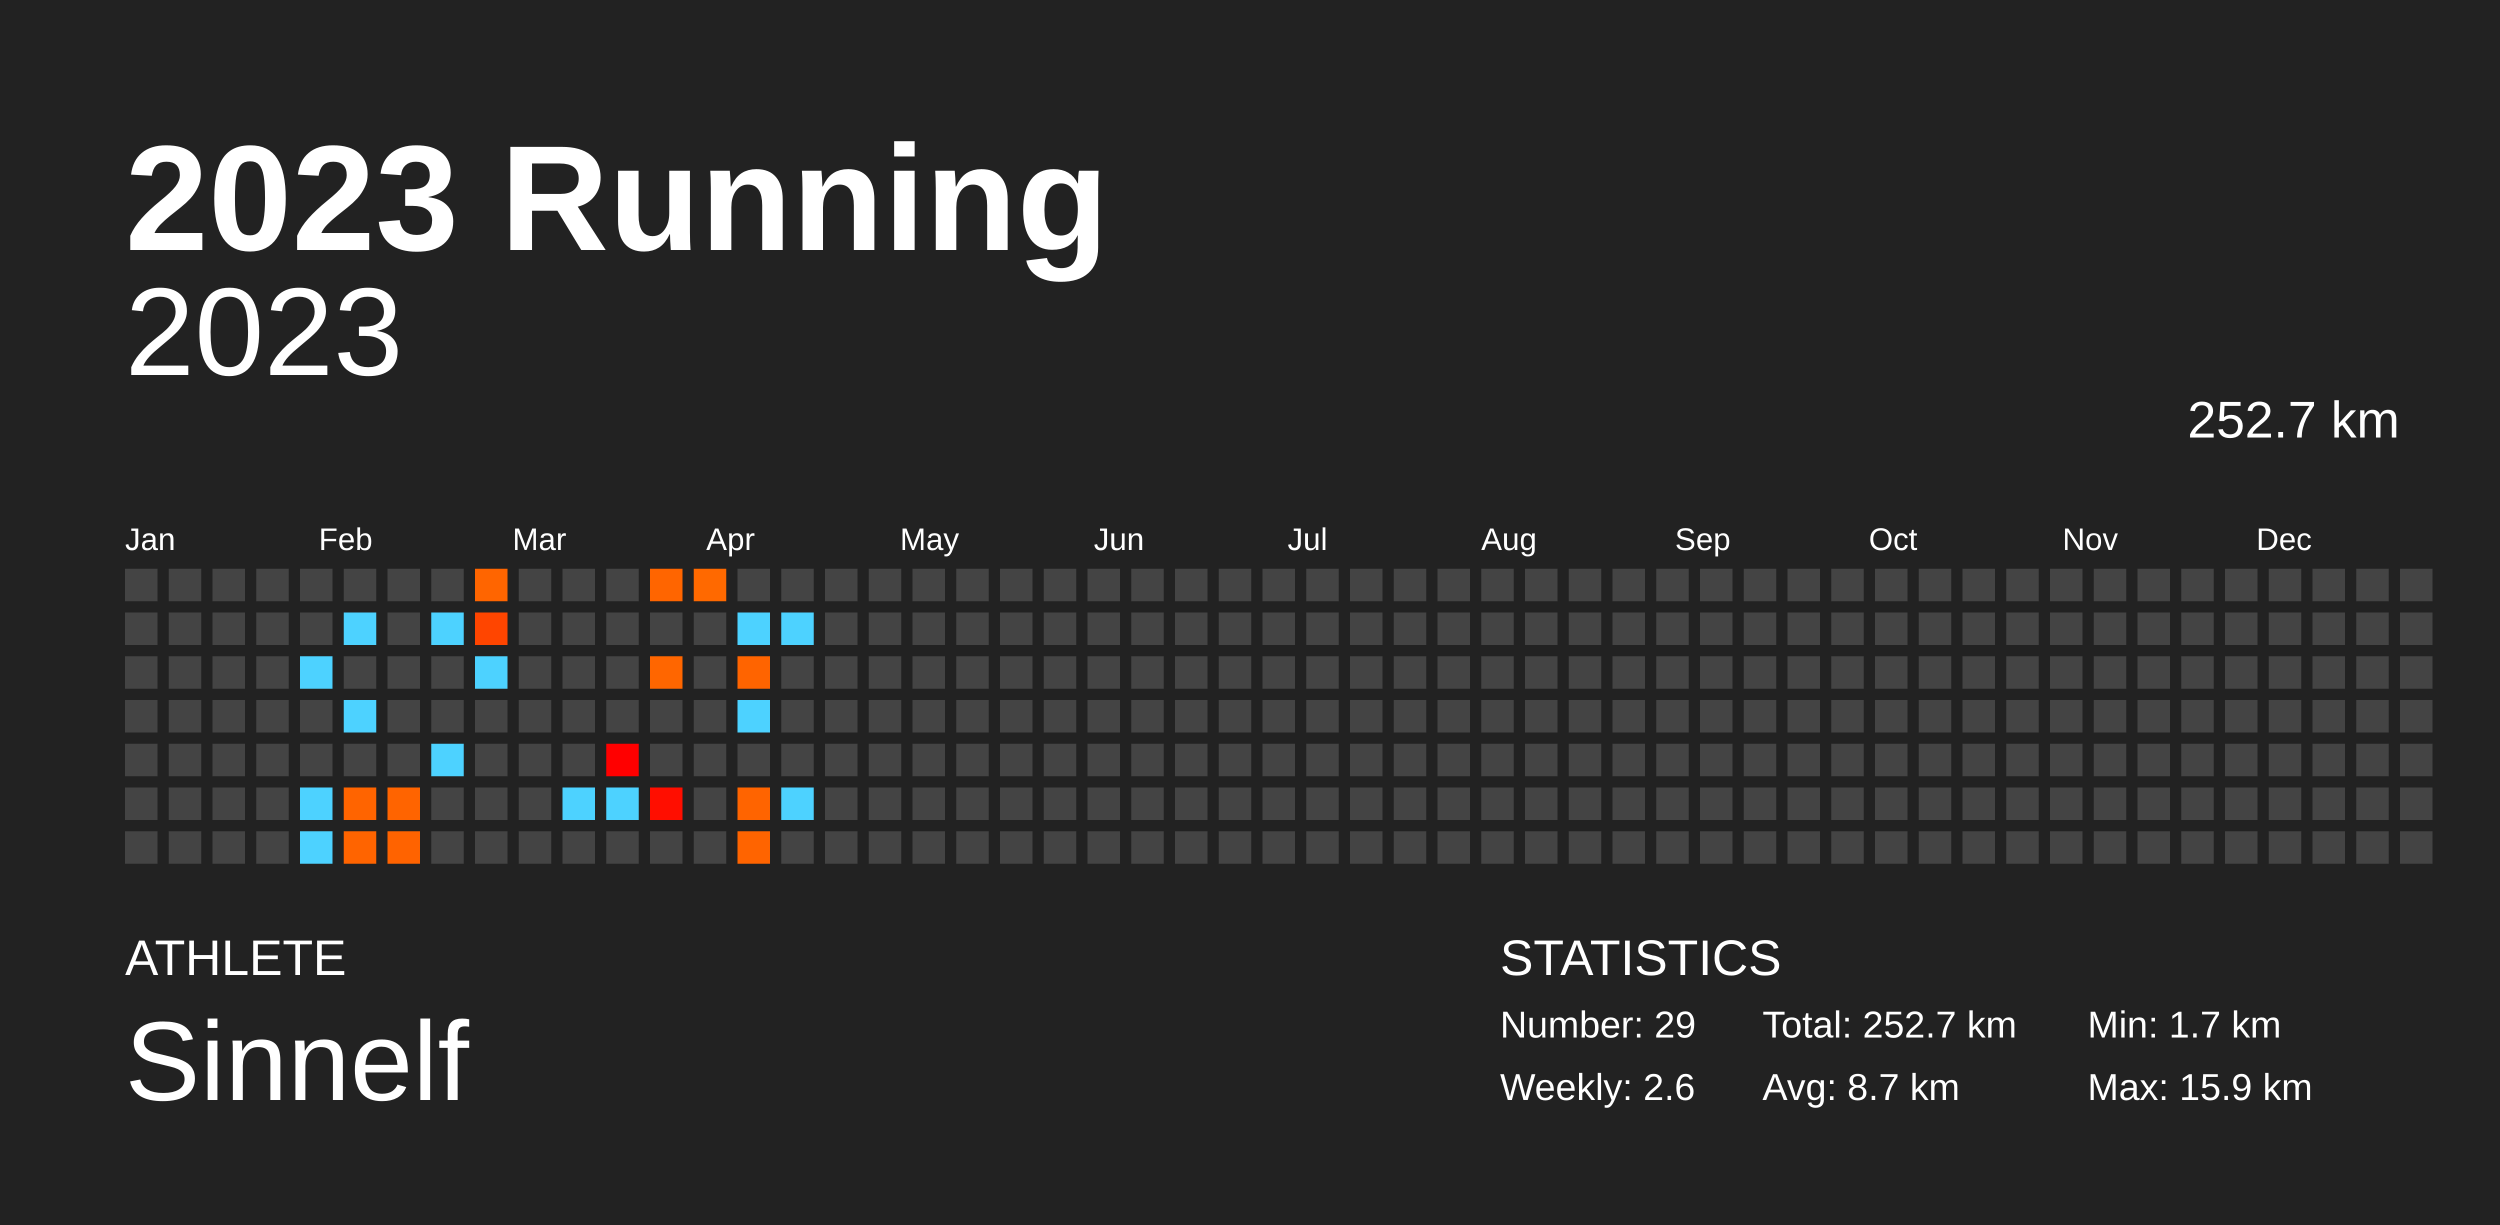
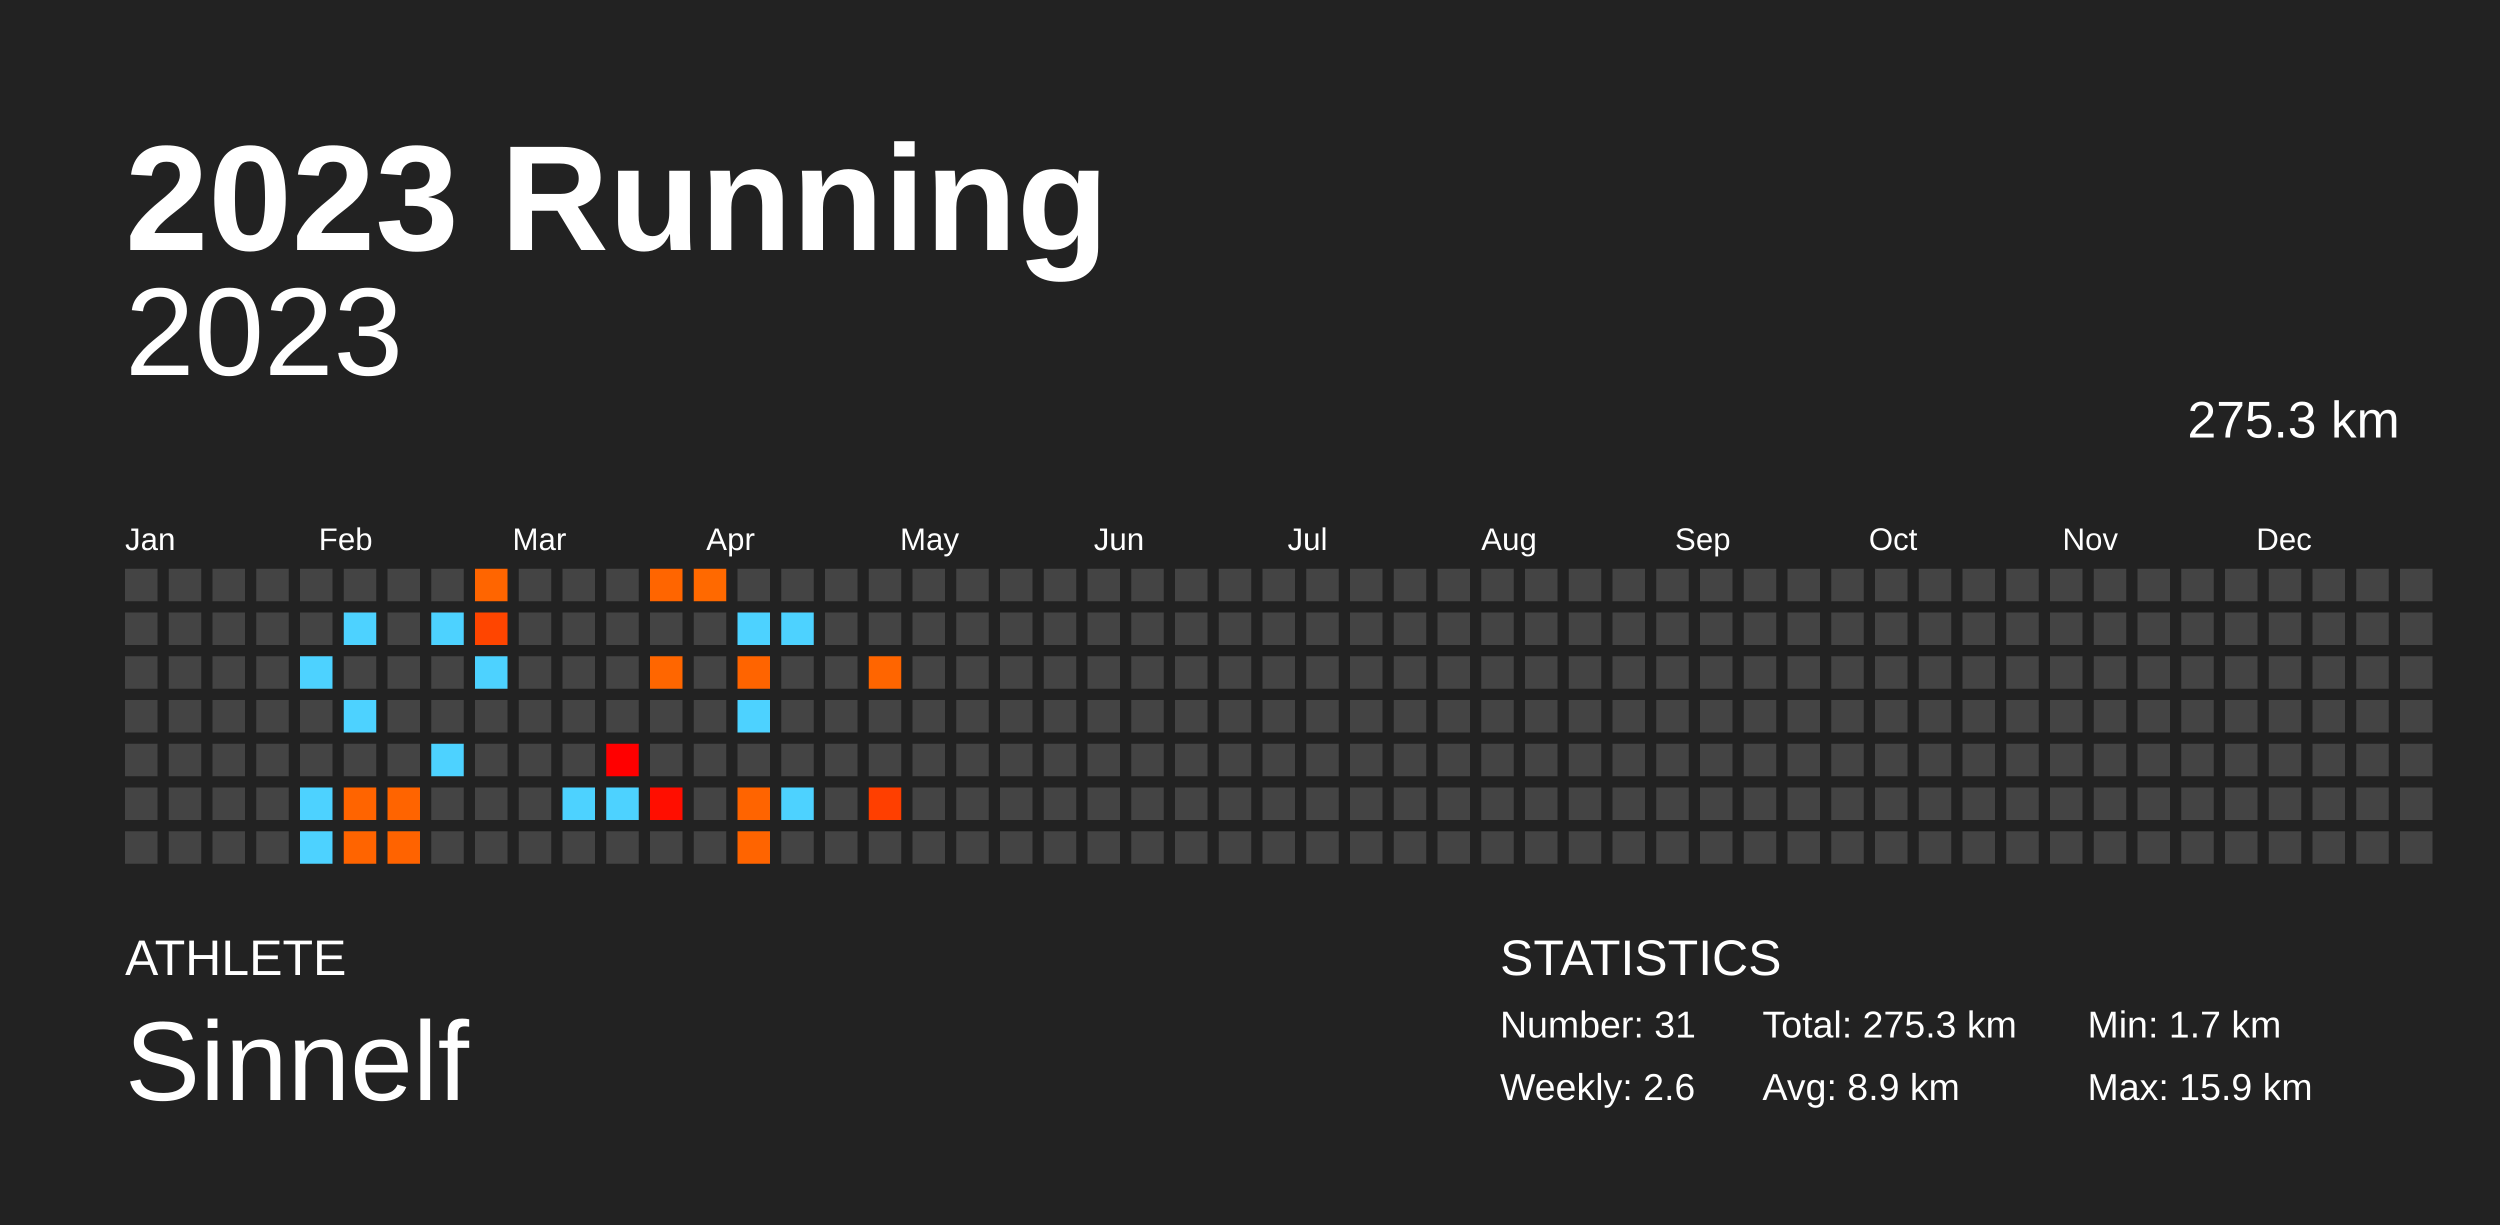
<svg xmlns="http://www.w3.org/2000/svg" baseProfile="full" height="98mm" version="1.1" viewBox="0,0,200,98" width="200mm">
  <defs />
  <rect fill="#222222" height="98" width="200" x="0" y="0" />
  <text fill="#FFFFFF" style="font-size:12px; font-family:Arial; font-weight:bold;" x="10" y="20">2023 Running</text>
  <text fill="#FFFFFF" style="font-size:4px; font-family:Arial" x="10" y="78">ATHLETE</text>
  <text fill="#FFFFFF" style="font-size:9px; font-family:Arial" x="10" y="88">Sinnelf</text>
  <text fill="#FFFFFF" style="font-size:4px; font-family:Arial" x="120" y="78">STATISTICS</text>
-   <text fill="#FFFFFF" style="font-size:3px; font-family:Arial" x="120" y="83">Number: 29</text>
+   <text fill="#FFFFFF" style="font-size:3px; font-family:Arial" x="120" y="83">Number: 31</text>
  <text fill="#FFFFFF" style="font-size:3px; font-family:Arial" x="120" y="88">Weekly: 2.6</text>
-   <text fill="#FFFFFF" style="font-size:3px; font-family:Arial" x="141" y="83">Total: 252.7 km</text>
-   <text fill="#FFFFFF" style="font-size:3px; font-family:Arial" x="141" y="88">Avg: 8.7 km</text>
+   <text fill="#FFFFFF" style="font-size:3px; font-family:Arial" x="141" y="83">Total: 275.3 km</text>
+   <text fill="#FFFFFF" style="font-size:3px; font-family:Arial" x="141" y="88">Avg: 8.9 km</text>
  <text fill="#FFFFFF" style="font-size:3px; font-family:Arial" x="167" y="83">Min: 1.7 km</text>
  <text fill="#FFFFFF" style="font-size:3px; font-family:Arial" x="167" y="88">Max: 15.9 km</text>
  <text alignment-baseline="hanging" fill="#FFFFFF" style="font-size:10.0px; font-family:Arial;" x="10" y="30">2023</text>
-   <text alignment-baseline="hanging" fill="#FFFFFF" style="font-size:4.125px; font-family:Arial;" x="175" y="35">252.7 km</text>
+   <text alignment-baseline="hanging" fill="#FFFFFF" style="font-size:4.125px; font-family:Arial;" x="175" y="35">275.3 km</text>
  <text fill="#FFFFFF" style="font-size:2.5px; font-family:Arial" x="10.0" y="44">Jan</text>
  <text fill="#FFFFFF" style="font-size:2.5px; font-family:Arial" x="25.5" y="44">Feb</text>
  <text fill="#FFFFFF" style="font-size:2.5px; font-family:Arial" x="41.0" y="44">Mar</text>
  <text fill="#FFFFFF" style="font-size:2.5px; font-family:Arial" x="56.5" y="44">Apr</text>
  <text fill="#FFFFFF" style="font-size:2.5px; font-family:Arial" x="72.0" y="44">May</text>
  <text fill="#FFFFFF" style="font-size:2.5px; font-family:Arial" x="87.5" y="44">Jun</text>
  <text fill="#FFFFFF" style="font-size:2.5px; font-family:Arial" x="103.0" y="44">Jul</text>
  <text fill="#FFFFFF" style="font-size:2.5px; font-family:Arial" x="118.5" y="44">Aug</text>
  <text fill="#FFFFFF" style="font-size:2.5px; font-family:Arial" x="134.0" y="44">Sep</text>
  <text fill="#FFFFFF" style="font-size:2.5px; font-family:Arial" x="149.5" y="44">Oct</text>
  <text fill="#FFFFFF" style="font-size:2.5px; font-family:Arial" x="165.0" y="44">Nov</text>
  <text fill="#FFFFFF" style="font-size:2.5px; font-family:Arial" x="180.5" y="44">Dec</text>
  <rect fill="#444444" height="2.6" width="2.6" x="10.0" y="45.5" />
  <rect fill="#444444" height="2.6" width="2.6" x="10.0" y="49.0" />
  <rect fill="#444444" height="2.6" width="2.6" x="10.0" y="52.5" />
  <rect fill="#444444" height="2.6" width="2.6" x="10.0" y="56.0" />
  <rect fill="#444444" height="2.6" width="2.6" x="10.0" y="59.5" />
  <rect fill="#444444" height="2.6" width="2.6" x="10.0" y="63.0" />
  <rect fill="#444444" height="2.6" width="2.6" x="10.0" y="66.5" />
  <rect fill="#444444" height="2.6" width="2.6" x="13.5" y="45.5" />
  <rect fill="#444444" height="2.6" width="2.6" x="13.5" y="49.0" />
  <rect fill="#444444" height="2.6" width="2.6" x="13.5" y="52.5" />
  <rect fill="#444444" height="2.6" width="2.6" x="13.5" y="56.0" />
  <rect fill="#444444" height="2.6" width="2.6" x="13.5" y="59.5" />
  <rect fill="#444444" height="2.6" width="2.6" x="13.5" y="63.0" />
  <rect fill="#444444" height="2.6" width="2.6" x="13.5" y="66.5" />
  <rect fill="#444444" height="2.6" width="2.6" x="17.0" y="45.5" />
  <rect fill="#444444" height="2.6" width="2.6" x="17.0" y="49.0" />
  <rect fill="#444444" height="2.6" width="2.6" x="17.0" y="52.5" />
  <rect fill="#444444" height="2.6" width="2.6" x="17.0" y="56.0" />
  <rect fill="#444444" height="2.6" width="2.6" x="17.0" y="59.5" />
  <rect fill="#444444" height="2.6" width="2.6" x="17.0" y="63.0" />
  <rect fill="#444444" height="2.6" width="2.6" x="17.0" y="66.5" />
  <rect fill="#444444" height="2.6" width="2.6" x="20.5" y="45.5" />
  <rect fill="#444444" height="2.6" width="2.6" x="20.5" y="49.0" />
  <rect fill="#444444" height="2.6" width="2.6" x="20.5" y="52.5" />
  <rect fill="#444444" height="2.6" width="2.6" x="20.5" y="56.0" />
  <rect fill="#444444" height="2.6" width="2.6" x="20.5" y="59.5" />
  <rect fill="#444444" height="2.6" width="2.6" x="20.5" y="63.0" />
  <rect fill="#444444" height="2.6" width="2.6" x="20.5" y="66.5" />
  <rect fill="#444444" height="2.6" width="2.6" x="24.0" y="45.5" />
  <rect fill="#444444" height="2.6" width="2.6" x="24.0" y="49.0" />
  <rect fill="#4dd2ff" height="2.6" width="2.6" x="24.0" y="52.5" />
  <rect fill="#444444" height="2.6" width="2.6" x="24.0" y="56.0" />
  <rect fill="#444444" height="2.6" width="2.6" x="24.0" y="59.5" />
  <rect fill="#4dd2ff" height="2.6" width="2.6" x="24.0" y="63.0" />
  <rect fill="#4dd2ff" height="2.6" width="2.6" x="24.0" y="66.5" />
  <rect fill="#444444" height="2.6" width="2.6" x="27.5" y="45.5" />
  <rect fill="#4dd2ff" height="2.6" width="2.6" x="27.5" y="49.0" />
  <rect fill="#444444" height="2.6" width="2.6" x="27.5" y="52.5" />
  <rect fill="#4dd2ff" height="2.6" width="2.6" x="27.5" y="56.0" />
  <rect fill="#444444" height="2.6" width="2.6" x="27.5" y="59.5" />
  <rect fill="#ff6400" height="2.6" width="2.6" x="27.5" y="63.0" />
  <rect fill="#ff6400" height="2.6" width="2.6" x="27.5" y="66.5" />
  <rect fill="#444444" height="2.6" width="2.6" x="31.0" y="45.5" />
  <rect fill="#444444" height="2.6" width="2.6" x="31.0" y="49.0" />
  <rect fill="#444444" height="2.6" width="2.6" x="31.0" y="52.5" />
  <rect fill="#444444" height="2.6" width="2.6" x="31.0" y="56.0" />
  <rect fill="#444444" height="2.6" width="2.6" x="31.0" y="59.5" />
  <rect fill="#ff6400" height="2.6" width="2.6" x="31.0" y="63.0" />
  <rect fill="#ff6300" height="2.6" width="2.6" x="31.0" y="66.5" />
  <rect fill="#444444" height="2.6" width="2.6" x="34.5" y="45.5" />
  <rect fill="#4dd2ff" height="2.6" width="2.6" x="34.5" y="49.0" />
  <rect fill="#444444" height="2.6" width="2.6" x="34.5" y="52.5" />
  <rect fill="#444444" height="2.6" width="2.6" x="34.5" y="56.0" />
  <rect fill="#4dd2ff" height="2.6" width="2.6" x="34.5" y="59.5" />
  <rect fill="#444444" height="2.6" width="2.6" x="34.5" y="63.0" />
  <rect fill="#444444" height="2.6" width="2.6" x="34.5" y="66.5" />
  <rect fill="#ff6500" height="2.6" width="2.6" x="38.0" y="45.5" />
  <rect fill="#ff4500" height="2.6" width="2.6" x="38.0" y="49.0" />
  <rect fill="#4dd2ff" height="2.6" width="2.6" x="38.0" y="52.5" />
  <rect fill="#444444" height="2.6" width="2.6" x="38.0" y="56.0" />
  <rect fill="#444444" height="2.6" width="2.6" x="38.0" y="59.5" />
  <rect fill="#444444" height="2.6" width="2.6" x="38.0" y="63.0" />
  <rect fill="#444444" height="2.6" width="2.6" x="38.0" y="66.5" />
  <rect fill="#444444" height="2.6" width="2.6" x="41.5" y="45.5" />
  <rect fill="#444444" height="2.6" width="2.6" x="41.5" y="49.0" />
  <rect fill="#444444" height="2.6" width="2.6" x="41.5" y="52.5" />
  <rect fill="#444444" height="2.6" width="2.6" x="41.5" y="56.0" />
  <rect fill="#444444" height="2.6" width="2.6" x="41.5" y="59.5" />
  <rect fill="#444444" height="2.6" width="2.6" x="41.5" y="63.0" />
  <rect fill="#444444" height="2.6" width="2.6" x="41.5" y="66.5" />
  <rect fill="#444444" height="2.6" width="2.6" x="45.0" y="45.5" />
  <rect fill="#444444" height="2.6" width="2.6" x="45.0" y="49.0" />
  <rect fill="#444444" height="2.6" width="2.6" x="45.0" y="52.5" />
  <rect fill="#444444" height="2.6" width="2.6" x="45.0" y="56.0" />
  <rect fill="#444444" height="2.6" width="2.6" x="45.0" y="59.5" />
  <rect fill="#4dd2ff" height="2.6" width="2.6" x="45.0" y="63.0" />
  <rect fill="#444444" height="2.6" width="2.6" x="45.0" y="66.5" />
  <rect fill="#444444" height="2.6" width="2.6" x="48.5" y="45.5" />
  <rect fill="#444444" height="2.6" width="2.6" x="48.5" y="49.0" />
  <rect fill="#444444" height="2.6" width="2.6" x="48.5" y="52.5" />
  <rect fill="#444444" height="2.6" width="2.6" x="48.5" y="56.0" />
  <rect fill="#ff0000" height="2.6" width="2.6" x="48.5" y="59.5" />
  <rect fill="#4dd2ff" height="2.6" width="2.6" x="48.5" y="63.0" />
  <rect fill="#444444" height="2.6" width="2.6" x="48.5" y="66.5" />
  <rect fill="#ff6500" height="2.6" width="2.6" x="52.0" y="45.5" />
  <rect fill="#444444" height="2.6" width="2.6" x="52.0" y="49.0" />
  <rect fill="#ff6600" height="2.6" width="2.6" x="52.0" y="52.5" />
  <rect fill="#444444" height="2.6" width="2.6" x="52.0" y="56.0" />
  <rect fill="#444444" height="2.6" width="2.6" x="52.0" y="59.5" />
  <rect fill="#ff0e00" height="2.6" width="2.6" x="52.0" y="63.0" />
  <rect fill="#444444" height="2.6" width="2.6" x="52.0" y="66.5" />
  <rect fill="#ff6900" height="2.6" width="2.6" x="55.5" y="45.5" />
  <rect fill="#444444" height="2.6" width="2.6" x="55.5" y="49.0" />
  <rect fill="#444444" height="2.6" width="2.6" x="55.5" y="52.5" />
  <rect fill="#444444" height="2.6" width="2.6" x="55.5" y="56.0" />
  <rect fill="#444444" height="2.6" width="2.6" x="55.5" y="59.5" />
  <rect fill="#444444" height="2.6" width="2.6" x="55.5" y="63.0" />
  <rect fill="#444444" height="2.6" width="2.6" x="55.5" y="66.5" />
  <rect fill="#444444" height="2.6" width="2.6" x="59.0" y="45.5" />
  <rect fill="#4dd2ff" height="2.6" width="2.6" x="59.0" y="49.0" />
  <rect fill="#ff6400" height="2.6" width="2.6" x="59.0" y="52.5" />
  <rect fill="#4dd2ff" height="2.6" width="2.6" x="59.0" y="56.0" />
  <rect fill="#444444" height="2.6" width="2.6" x="59.0" y="59.5" />
  <rect fill="#ff6400" height="2.6" width="2.6" x="59.0" y="63.0" />
  <rect fill="#ff6400" height="2.6" width="2.6" x="59.0" y="66.5" />
  <rect fill="#444444" height="2.6" width="2.6" x="62.5" y="45.5" />
  <rect fill="#4dd2ff" height="2.6" width="2.6" x="62.5" y="49.0" />
  <rect fill="#444444" height="2.6" width="2.6" x="62.5" y="52.5" />
  <rect fill="#444444" height="2.6" width="2.6" x="62.5" y="56.0" />
  <rect fill="#444444" height="2.6" width="2.6" x="62.5" y="59.5" />
  <rect fill="#4dd2ff" height="2.6" width="2.6" x="62.5" y="63.0" />
  <rect fill="#444444" height="2.6" width="2.6" x="62.5" y="66.5" />
  <rect fill="#444444" height="2.6" width="2.6" x="66.0" y="45.5" />
  <rect fill="#444444" height="2.6" width="2.6" x="66.0" y="49.0" />
  <rect fill="#444444" height="2.6" width="2.6" x="66.0" y="52.5" />
  <rect fill="#444444" height="2.6" width="2.6" x="66.0" y="56.0" />
  <rect fill="#444444" height="2.6" width="2.6" x="66.0" y="59.5" />
  <rect fill="#444444" height="2.6" width="2.6" x="66.0" y="63.0" />
  <rect fill="#444444" height="2.6" width="2.6" x="66.0" y="66.5" />
  <rect fill="#444444" height="2.6" width="2.6" x="69.5" y="45.5" />
  <rect fill="#444444" height="2.6" width="2.6" x="69.5" y="49.0" />
-   <rect fill="#444444" height="2.6" width="2.6" x="69.5" y="52.5" />
+   <rect fill="#ff6500" height="2.6" width="2.6" x="69.5" y="52.5" />
  <rect fill="#444444" height="2.6" width="2.6" x="69.5" y="56.0" />
  <rect fill="#444444" height="2.6" width="2.6" x="69.5" y="59.5" />
-   <rect fill="#444444" height="2.6" width="2.6" x="69.5" y="63.0" />
+   <rect fill="#ff3f00" height="2.6" width="2.6" x="69.5" y="63.0" />
  <rect fill="#444444" height="2.6" width="2.6" x="69.5" y="66.5" />
  <rect fill="#444444" height="2.6" width="2.6" x="73.0" y="45.5" />
  <rect fill="#444444" height="2.6" width="2.6" x="73.0" y="49.0" />
  <rect fill="#444444" height="2.6" width="2.6" x="73.0" y="52.5" />
  <rect fill="#444444" height="2.6" width="2.6" x="73.0" y="56.0" />
  <rect fill="#444444" height="2.6" width="2.6" x="73.0" y="59.5" />
  <rect fill="#444444" height="2.6" width="2.6" x="73.0" y="63.0" />
  <rect fill="#444444" height="2.6" width="2.6" x="73.0" y="66.5" />
  <rect fill="#444444" height="2.6" width="2.6" x="76.5" y="45.5" />
  <rect fill="#444444" height="2.6" width="2.6" x="76.5" y="49.0" />
  <rect fill="#444444" height="2.6" width="2.6" x="76.5" y="52.5" />
  <rect fill="#444444" height="2.6" width="2.6" x="76.5" y="56.0" />
  <rect fill="#444444" height="2.6" width="2.6" x="76.5" y="59.5" />
  <rect fill="#444444" height="2.6" width="2.6" x="76.5" y="63.0" />
  <rect fill="#444444" height="2.6" width="2.6" x="76.5" y="66.5" />
  <rect fill="#444444" height="2.6" width="2.6" x="80.0" y="45.5" />
  <rect fill="#444444" height="2.6" width="2.6" x="80.0" y="49.0" />
  <rect fill="#444444" height="2.6" width="2.6" x="80.0" y="52.5" />
  <rect fill="#444444" height="2.6" width="2.6" x="80.0" y="56.0" />
  <rect fill="#444444" height="2.6" width="2.6" x="80.0" y="59.5" />
  <rect fill="#444444" height="2.6" width="2.6" x="80.0" y="63.0" />
  <rect fill="#444444" height="2.6" width="2.6" x="80.0" y="66.5" />
  <rect fill="#444444" height="2.6" width="2.6" x="83.5" y="45.5" />
  <rect fill="#444444" height="2.6" width="2.6" x="83.5" y="49.0" />
  <rect fill="#444444" height="2.6" width="2.6" x="83.5" y="52.5" />
  <rect fill="#444444" height="2.6" width="2.6" x="83.5" y="56.0" />
  <rect fill="#444444" height="2.6" width="2.6" x="83.5" y="59.5" />
  <rect fill="#444444" height="2.6" width="2.6" x="83.5" y="63.0" />
  <rect fill="#444444" height="2.6" width="2.6" x="83.5" y="66.5" />
  <rect fill="#444444" height="2.6" width="2.6" x="87.0" y="45.5" />
  <rect fill="#444444" height="2.6" width="2.6" x="87.0" y="49.0" />
  <rect fill="#444444" height="2.6" width="2.6" x="87.0" y="52.5" />
  <rect fill="#444444" height="2.6" width="2.6" x="87.0" y="56.0" />
  <rect fill="#444444" height="2.6" width="2.6" x="87.0" y="59.5" />
  <rect fill="#444444" height="2.6" width="2.6" x="87.0" y="63.0" />
  <rect fill="#444444" height="2.6" width="2.6" x="87.0" y="66.5" />
  <rect fill="#444444" height="2.6" width="2.6" x="90.5" y="45.5" />
  <rect fill="#444444" height="2.6" width="2.6" x="90.5" y="49.0" />
  <rect fill="#444444" height="2.6" width="2.6" x="90.5" y="52.5" />
  <rect fill="#444444" height="2.6" width="2.6" x="90.5" y="56.0" />
  <rect fill="#444444" height="2.6" width="2.6" x="90.5" y="59.5" />
  <rect fill="#444444" height="2.6" width="2.6" x="90.5" y="63.0" />
  <rect fill="#444444" height="2.6" width="2.6" x="90.5" y="66.5" />
  <rect fill="#444444" height="2.6" width="2.6" x="94.0" y="45.5" />
  <rect fill="#444444" height="2.6" width="2.6" x="94.0" y="49.0" />
  <rect fill="#444444" height="2.6" width="2.6" x="94.0" y="52.5" />
  <rect fill="#444444" height="2.6" width="2.6" x="94.0" y="56.0" />
  <rect fill="#444444" height="2.6" width="2.6" x="94.0" y="59.5" />
  <rect fill="#444444" height="2.6" width="2.6" x="94.0" y="63.0" />
  <rect fill="#444444" height="2.6" width="2.6" x="94.0" y="66.5" />
  <rect fill="#444444" height="2.6" width="2.6" x="97.5" y="45.5" />
  <rect fill="#444444" height="2.6" width="2.6" x="97.5" y="49.0" />
  <rect fill="#444444" height="2.6" width="2.6" x="97.5" y="52.5" />
  <rect fill="#444444" height="2.6" width="2.6" x="97.5" y="56.0" />
  <rect fill="#444444" height="2.6" width="2.6" x="97.5" y="59.5" />
  <rect fill="#444444" height="2.6" width="2.6" x="97.5" y="63.0" />
  <rect fill="#444444" height="2.6" width="2.6" x="97.5" y="66.5" />
  <rect fill="#444444" height="2.6" width="2.6" x="101.0" y="45.5" />
  <rect fill="#444444" height="2.6" width="2.6" x="101.0" y="49.0" />
  <rect fill="#444444" height="2.6" width="2.6" x="101.0" y="52.5" />
  <rect fill="#444444" height="2.6" width="2.6" x="101.0" y="56.0" />
  <rect fill="#444444" height="2.6" width="2.6" x="101.0" y="59.5" />
  <rect fill="#444444" height="2.6" width="2.6" x="101.0" y="63.0" />
  <rect fill="#444444" height="2.6" width="2.6" x="101.0" y="66.5" />
  <rect fill="#444444" height="2.6" width="2.6" x="104.5" y="45.5" />
  <rect fill="#444444" height="2.6" width="2.6" x="104.5" y="49.0" />
  <rect fill="#444444" height="2.6" width="2.6" x="104.5" y="52.5" />
  <rect fill="#444444" height="2.6" width="2.6" x="104.5" y="56.0" />
  <rect fill="#444444" height="2.6" width="2.6" x="104.5" y="59.5" />
  <rect fill="#444444" height="2.6" width="2.6" x="104.5" y="63.0" />
  <rect fill="#444444" height="2.6" width="2.6" x="104.5" y="66.5" />
  <rect fill="#444444" height="2.6" width="2.6" x="108.0" y="45.5" />
  <rect fill="#444444" height="2.6" width="2.6" x="108.0" y="49.0" />
  <rect fill="#444444" height="2.6" width="2.6" x="108.0" y="52.5" />
  <rect fill="#444444" height="2.6" width="2.6" x="108.0" y="56.0" />
  <rect fill="#444444" height="2.6" width="2.6" x="108.0" y="59.5" />
  <rect fill="#444444" height="2.6" width="2.6" x="108.0" y="63.0" />
  <rect fill="#444444" height="2.6" width="2.6" x="108.0" y="66.5" />
  <rect fill="#444444" height="2.6" width="2.6" x="111.5" y="45.5" />
  <rect fill="#444444" height="2.6" width="2.6" x="111.5" y="49.0" />
  <rect fill="#444444" height="2.6" width="2.6" x="111.5" y="52.5" />
  <rect fill="#444444" height="2.6" width="2.6" x="111.5" y="56.0" />
  <rect fill="#444444" height="2.6" width="2.6" x="111.5" y="59.5" />
  <rect fill="#444444" height="2.6" width="2.6" x="111.5" y="63.0" />
  <rect fill="#444444" height="2.6" width="2.6" x="111.5" y="66.5" />
  <rect fill="#444444" height="2.6" width="2.6" x="115.0" y="45.5" />
  <rect fill="#444444" height="2.6" width="2.6" x="115.0" y="49.0" />
  <rect fill="#444444" height="2.6" width="2.6" x="115.0" y="52.5" />
  <rect fill="#444444" height="2.6" width="2.6" x="115.0" y="56.0" />
  <rect fill="#444444" height="2.6" width="2.6" x="115.0" y="59.5" />
  <rect fill="#444444" height="2.6" width="2.6" x="115.0" y="63.0" />
  <rect fill="#444444" height="2.6" width="2.6" x="115.0" y="66.5" />
  <rect fill="#444444" height="2.6" width="2.6" x="118.5" y="45.5" />
  <rect fill="#444444" height="2.6" width="2.6" x="118.5" y="49.0" />
  <rect fill="#444444" height="2.6" width="2.6" x="118.5" y="52.5" />
  <rect fill="#444444" height="2.6" width="2.6" x="118.5" y="56.0" />
  <rect fill="#444444" height="2.6" width="2.6" x="118.5" y="59.5" />
  <rect fill="#444444" height="2.6" width="2.6" x="118.5" y="63.0" />
  <rect fill="#444444" height="2.6" width="2.6" x="118.5" y="66.5" />
  <rect fill="#444444" height="2.6" width="2.6" x="122.0" y="45.5" />
  <rect fill="#444444" height="2.6" width="2.6" x="122.0" y="49.0" />
  <rect fill="#444444" height="2.6" width="2.6" x="122.0" y="52.5" />
  <rect fill="#444444" height="2.6" width="2.6" x="122.0" y="56.0" />
  <rect fill="#444444" height="2.6" width="2.6" x="122.0" y="59.5" />
  <rect fill="#444444" height="2.6" width="2.6" x="122.0" y="63.0" />
  <rect fill="#444444" height="2.6" width="2.6" x="122.0" y="66.5" />
  <rect fill="#444444" height="2.6" width="2.6" x="125.5" y="45.5" />
  <rect fill="#444444" height="2.6" width="2.6" x="125.5" y="49.0" />
  <rect fill="#444444" height="2.6" width="2.6" x="125.5" y="52.5" />
  <rect fill="#444444" height="2.6" width="2.6" x="125.5" y="56.0" />
  <rect fill="#444444" height="2.6" width="2.6" x="125.5" y="59.5" />
  <rect fill="#444444" height="2.6" width="2.6" x="125.5" y="63.0" />
  <rect fill="#444444" height="2.6" width="2.6" x="125.5" y="66.5" />
  <rect fill="#444444" height="2.6" width="2.6" x="129.0" y="45.5" />
  <rect fill="#444444" height="2.6" width="2.6" x="129.0" y="49.0" />
  <rect fill="#444444" height="2.6" width="2.6" x="129.0" y="52.5" />
  <rect fill="#444444" height="2.6" width="2.6" x="129.0" y="56.0" />
  <rect fill="#444444" height="2.6" width="2.6" x="129.0" y="59.5" />
  <rect fill="#444444" height="2.6" width="2.6" x="129.0" y="63.0" />
  <rect fill="#444444" height="2.6" width="2.6" x="129.0" y="66.5" />
  <rect fill="#444444" height="2.6" width="2.6" x="132.5" y="45.5" />
  <rect fill="#444444" height="2.6" width="2.6" x="132.5" y="49.0" />
  <rect fill="#444444" height="2.6" width="2.6" x="132.5" y="52.5" />
  <rect fill="#444444" height="2.6" width="2.6" x="132.5" y="56.0" />
  <rect fill="#444444" height="2.6" width="2.6" x="132.5" y="59.5" />
  <rect fill="#444444" height="2.6" width="2.6" x="132.5" y="63.0" />
  <rect fill="#444444" height="2.6" width="2.6" x="132.5" y="66.5" />
  <rect fill="#444444" height="2.6" width="2.6" x="136.0" y="45.5" />
  <rect fill="#444444" height="2.6" width="2.6" x="136.0" y="49.0" />
  <rect fill="#444444" height="2.6" width="2.6" x="136.0" y="52.5" />
  <rect fill="#444444" height="2.6" width="2.6" x="136.0" y="56.0" />
  <rect fill="#444444" height="2.6" width="2.6" x="136.0" y="59.5" />
  <rect fill="#444444" height="2.6" width="2.6" x="136.0" y="63.0" />
  <rect fill="#444444" height="2.6" width="2.6" x="136.0" y="66.5" />
  <rect fill="#444444" height="2.6" width="2.6" x="139.5" y="45.5" />
  <rect fill="#444444" height="2.6" width="2.6" x="139.5" y="49.0" />
  <rect fill="#444444" height="2.6" width="2.6" x="139.5" y="52.5" />
  <rect fill="#444444" height="2.6" width="2.6" x="139.5" y="56.0" />
  <rect fill="#444444" height="2.6" width="2.6" x="139.5" y="59.5" />
  <rect fill="#444444" height="2.6" width="2.6" x="139.5" y="63.0" />
  <rect fill="#444444" height="2.6" width="2.6" x="139.5" y="66.5" />
  <rect fill="#444444" height="2.6" width="2.6" x="143.0" y="45.5" />
  <rect fill="#444444" height="2.6" width="2.6" x="143.0" y="49.0" />
  <rect fill="#444444" height="2.6" width="2.6" x="143.0" y="52.5" />
  <rect fill="#444444" height="2.6" width="2.6" x="143.0" y="56.0" />
  <rect fill="#444444" height="2.6" width="2.6" x="143.0" y="59.5" />
  <rect fill="#444444" height="2.6" width="2.6" x="143.0" y="63.0" />
  <rect fill="#444444" height="2.6" width="2.6" x="143.0" y="66.5" />
  <rect fill="#444444" height="2.6" width="2.6" x="146.5" y="45.5" />
  <rect fill="#444444" height="2.6" width="2.6" x="146.5" y="49.0" />
  <rect fill="#444444" height="2.6" width="2.6" x="146.5" y="52.5" />
  <rect fill="#444444" height="2.6" width="2.6" x="146.5" y="56.0" />
  <rect fill="#444444" height="2.6" width="2.6" x="146.5" y="59.5" />
  <rect fill="#444444" height="2.6" width="2.6" x="146.5" y="63.0" />
  <rect fill="#444444" height="2.6" width="2.6" x="146.5" y="66.5" />
  <rect fill="#444444" height="2.6" width="2.6" x="150.0" y="45.5" />
  <rect fill="#444444" height="2.6" width="2.6" x="150.0" y="49.0" />
  <rect fill="#444444" height="2.6" width="2.6" x="150.0" y="52.5" />
  <rect fill="#444444" height="2.6" width="2.6" x="150.0" y="56.0" />
  <rect fill="#444444" height="2.6" width="2.6" x="150.0" y="59.5" />
  <rect fill="#444444" height="2.6" width="2.6" x="150.0" y="63.0" />
  <rect fill="#444444" height="2.6" width="2.6" x="150.0" y="66.5" />
  <rect fill="#444444" height="2.6" width="2.6" x="153.5" y="45.5" />
  <rect fill="#444444" height="2.6" width="2.6" x="153.5" y="49.0" />
  <rect fill="#444444" height="2.6" width="2.6" x="153.5" y="52.5" />
  <rect fill="#444444" height="2.6" width="2.6" x="153.5" y="56.0" />
  <rect fill="#444444" height="2.6" width="2.6" x="153.5" y="59.5" />
  <rect fill="#444444" height="2.6" width="2.6" x="153.5" y="63.0" />
  <rect fill="#444444" height="2.6" width="2.6" x="153.5" y="66.5" />
  <rect fill="#444444" height="2.6" width="2.6" x="157.0" y="45.5" />
  <rect fill="#444444" height="2.6" width="2.6" x="157.0" y="49.0" />
  <rect fill="#444444" height="2.6" width="2.6" x="157.0" y="52.5" />
  <rect fill="#444444" height="2.6" width="2.6" x="157.0" y="56.0" />
  <rect fill="#444444" height="2.6" width="2.6" x="157.0" y="59.5" />
  <rect fill="#444444" height="2.6" width="2.6" x="157.0" y="63.0" />
  <rect fill="#444444" height="2.6" width="2.6" x="157.0" y="66.5" />
  <rect fill="#444444" height="2.6" width="2.6" x="160.5" y="45.5" />
  <rect fill="#444444" height="2.6" width="2.6" x="160.5" y="49.0" />
  <rect fill="#444444" height="2.6" width="2.6" x="160.5" y="52.5" />
  <rect fill="#444444" height="2.6" width="2.6" x="160.5" y="56.0" />
  <rect fill="#444444" height="2.6" width="2.6" x="160.5" y="59.5" />
  <rect fill="#444444" height="2.6" width="2.6" x="160.5" y="63.0" />
  <rect fill="#444444" height="2.6" width="2.6" x="160.5" y="66.5" />
  <rect fill="#444444" height="2.6" width="2.6" x="164.0" y="45.5" />
  <rect fill="#444444" height="2.6" width="2.6" x="164.0" y="49.0" />
  <rect fill="#444444" height="2.6" width="2.6" x="164.0" y="52.5" />
  <rect fill="#444444" height="2.6" width="2.6" x="164.0" y="56.0" />
  <rect fill="#444444" height="2.6" width="2.6" x="164.0" y="59.5" />
  <rect fill="#444444" height="2.6" width="2.6" x="164.0" y="63.0" />
  <rect fill="#444444" height="2.6" width="2.6" x="164.0" y="66.5" />
  <rect fill="#444444" height="2.6" width="2.6" x="167.5" y="45.5" />
  <rect fill="#444444" height="2.6" width="2.6" x="167.5" y="49.0" />
  <rect fill="#444444" height="2.6" width="2.6" x="167.5" y="52.5" />
  <rect fill="#444444" height="2.6" width="2.6" x="167.5" y="56.0" />
  <rect fill="#444444" height="2.6" width="2.6" x="167.5" y="59.5" />
  <rect fill="#444444" height="2.6" width="2.6" x="167.5" y="63.0" />
  <rect fill="#444444" height="2.6" width="2.6" x="167.5" y="66.5" />
  <rect fill="#444444" height="2.6" width="2.6" x="171.0" y="45.5" />
  <rect fill="#444444" height="2.6" width="2.6" x="171.0" y="49.0" />
  <rect fill="#444444" height="2.6" width="2.6" x="171.0" y="52.5" />
  <rect fill="#444444" height="2.6" width="2.6" x="171.0" y="56.0" />
  <rect fill="#444444" height="2.6" width="2.6" x="171.0" y="59.5" />
  <rect fill="#444444" height="2.6" width="2.6" x="171.0" y="63.0" />
  <rect fill="#444444" height="2.6" width="2.6" x="171.0" y="66.5" />
  <rect fill="#444444" height="2.6" width="2.6" x="174.5" y="45.5" />
  <rect fill="#444444" height="2.6" width="2.6" x="174.5" y="49.0" />
  <rect fill="#444444" height="2.6" width="2.6" x="174.5" y="52.5" />
  <rect fill="#444444" height="2.6" width="2.6" x="174.5" y="56.0" />
  <rect fill="#444444" height="2.6" width="2.6" x="174.5" y="59.5" />
  <rect fill="#444444" height="2.6" width="2.6" x="174.5" y="63.0" />
  <rect fill="#444444" height="2.6" width="2.6" x="174.5" y="66.5" />
  <rect fill="#444444" height="2.6" width="2.6" x="178.0" y="45.5" />
  <rect fill="#444444" height="2.6" width="2.6" x="178.0" y="49.0" />
  <rect fill="#444444" height="2.6" width="2.6" x="178.0" y="52.5" />
  <rect fill="#444444" height="2.6" width="2.6" x="178.0" y="56.0" />
  <rect fill="#444444" height="2.6" width="2.6" x="178.0" y="59.5" />
  <rect fill="#444444" height="2.6" width="2.6" x="178.0" y="63.0" />
  <rect fill="#444444" height="2.6" width="2.6" x="178.0" y="66.5" />
  <rect fill="#444444" height="2.6" width="2.6" x="181.5" y="45.5" />
  <rect fill="#444444" height="2.6" width="2.6" x="181.5" y="49.0" />
  <rect fill="#444444" height="2.6" width="2.6" x="181.5" y="52.5" />
  <rect fill="#444444" height="2.6" width="2.6" x="181.5" y="56.0" />
  <rect fill="#444444" height="2.6" width="2.6" x="181.5" y="59.5" />
  <rect fill="#444444" height="2.6" width="2.6" x="181.5" y="63.0" />
  <rect fill="#444444" height="2.6" width="2.6" x="181.5" y="66.5" />
  <rect fill="#444444" height="2.6" width="2.6" x="185.0" y="45.5" />
  <rect fill="#444444" height="2.6" width="2.6" x="185.0" y="49.0" />
  <rect fill="#444444" height="2.6" width="2.6" x="185.0" y="52.5" />
  <rect fill="#444444" height="2.6" width="2.6" x="185.0" y="56.0" />
  <rect fill="#444444" height="2.6" width="2.6" x="185.0" y="59.5" />
  <rect fill="#444444" height="2.6" width="2.6" x="185.0" y="63.0" />
  <rect fill="#444444" height="2.6" width="2.6" x="185.0" y="66.5" />
  <rect fill="#444444" height="2.6" width="2.6" x="188.5" y="45.5" />
  <rect fill="#444444" height="2.6" width="2.6" x="188.5" y="49.0" />
  <rect fill="#444444" height="2.6" width="2.6" x="188.5" y="52.5" />
  <rect fill="#444444" height="2.6" width="2.6" x="188.5" y="56.0" />
  <rect fill="#444444" height="2.6" width="2.6" x="188.5" y="59.5" />
  <rect fill="#444444" height="2.6" width="2.6" x="188.5" y="63.0" />
  <rect fill="#444444" height="2.6" width="2.6" x="188.5" y="66.5" />
  <rect fill="#444444" height="2.6" width="2.6" x="192.0" y="45.5" />
  <rect fill="#444444" height="2.6" width="2.6" x="192.0" y="49.0" />
  <rect fill="#444444" height="2.6" width="2.6" x="192.0" y="52.5" />
  <rect fill="#444444" height="2.6" width="2.6" x="192.0" y="56.0" />
  <rect fill="#444444" height="2.6" width="2.6" x="192.0" y="59.5" />
  <rect fill="#444444" height="2.6" width="2.6" x="192.0" y="63.0" />
  <rect fill="#444444" height="2.6" width="2.6" x="192.0" y="66.5" />
</svg>
